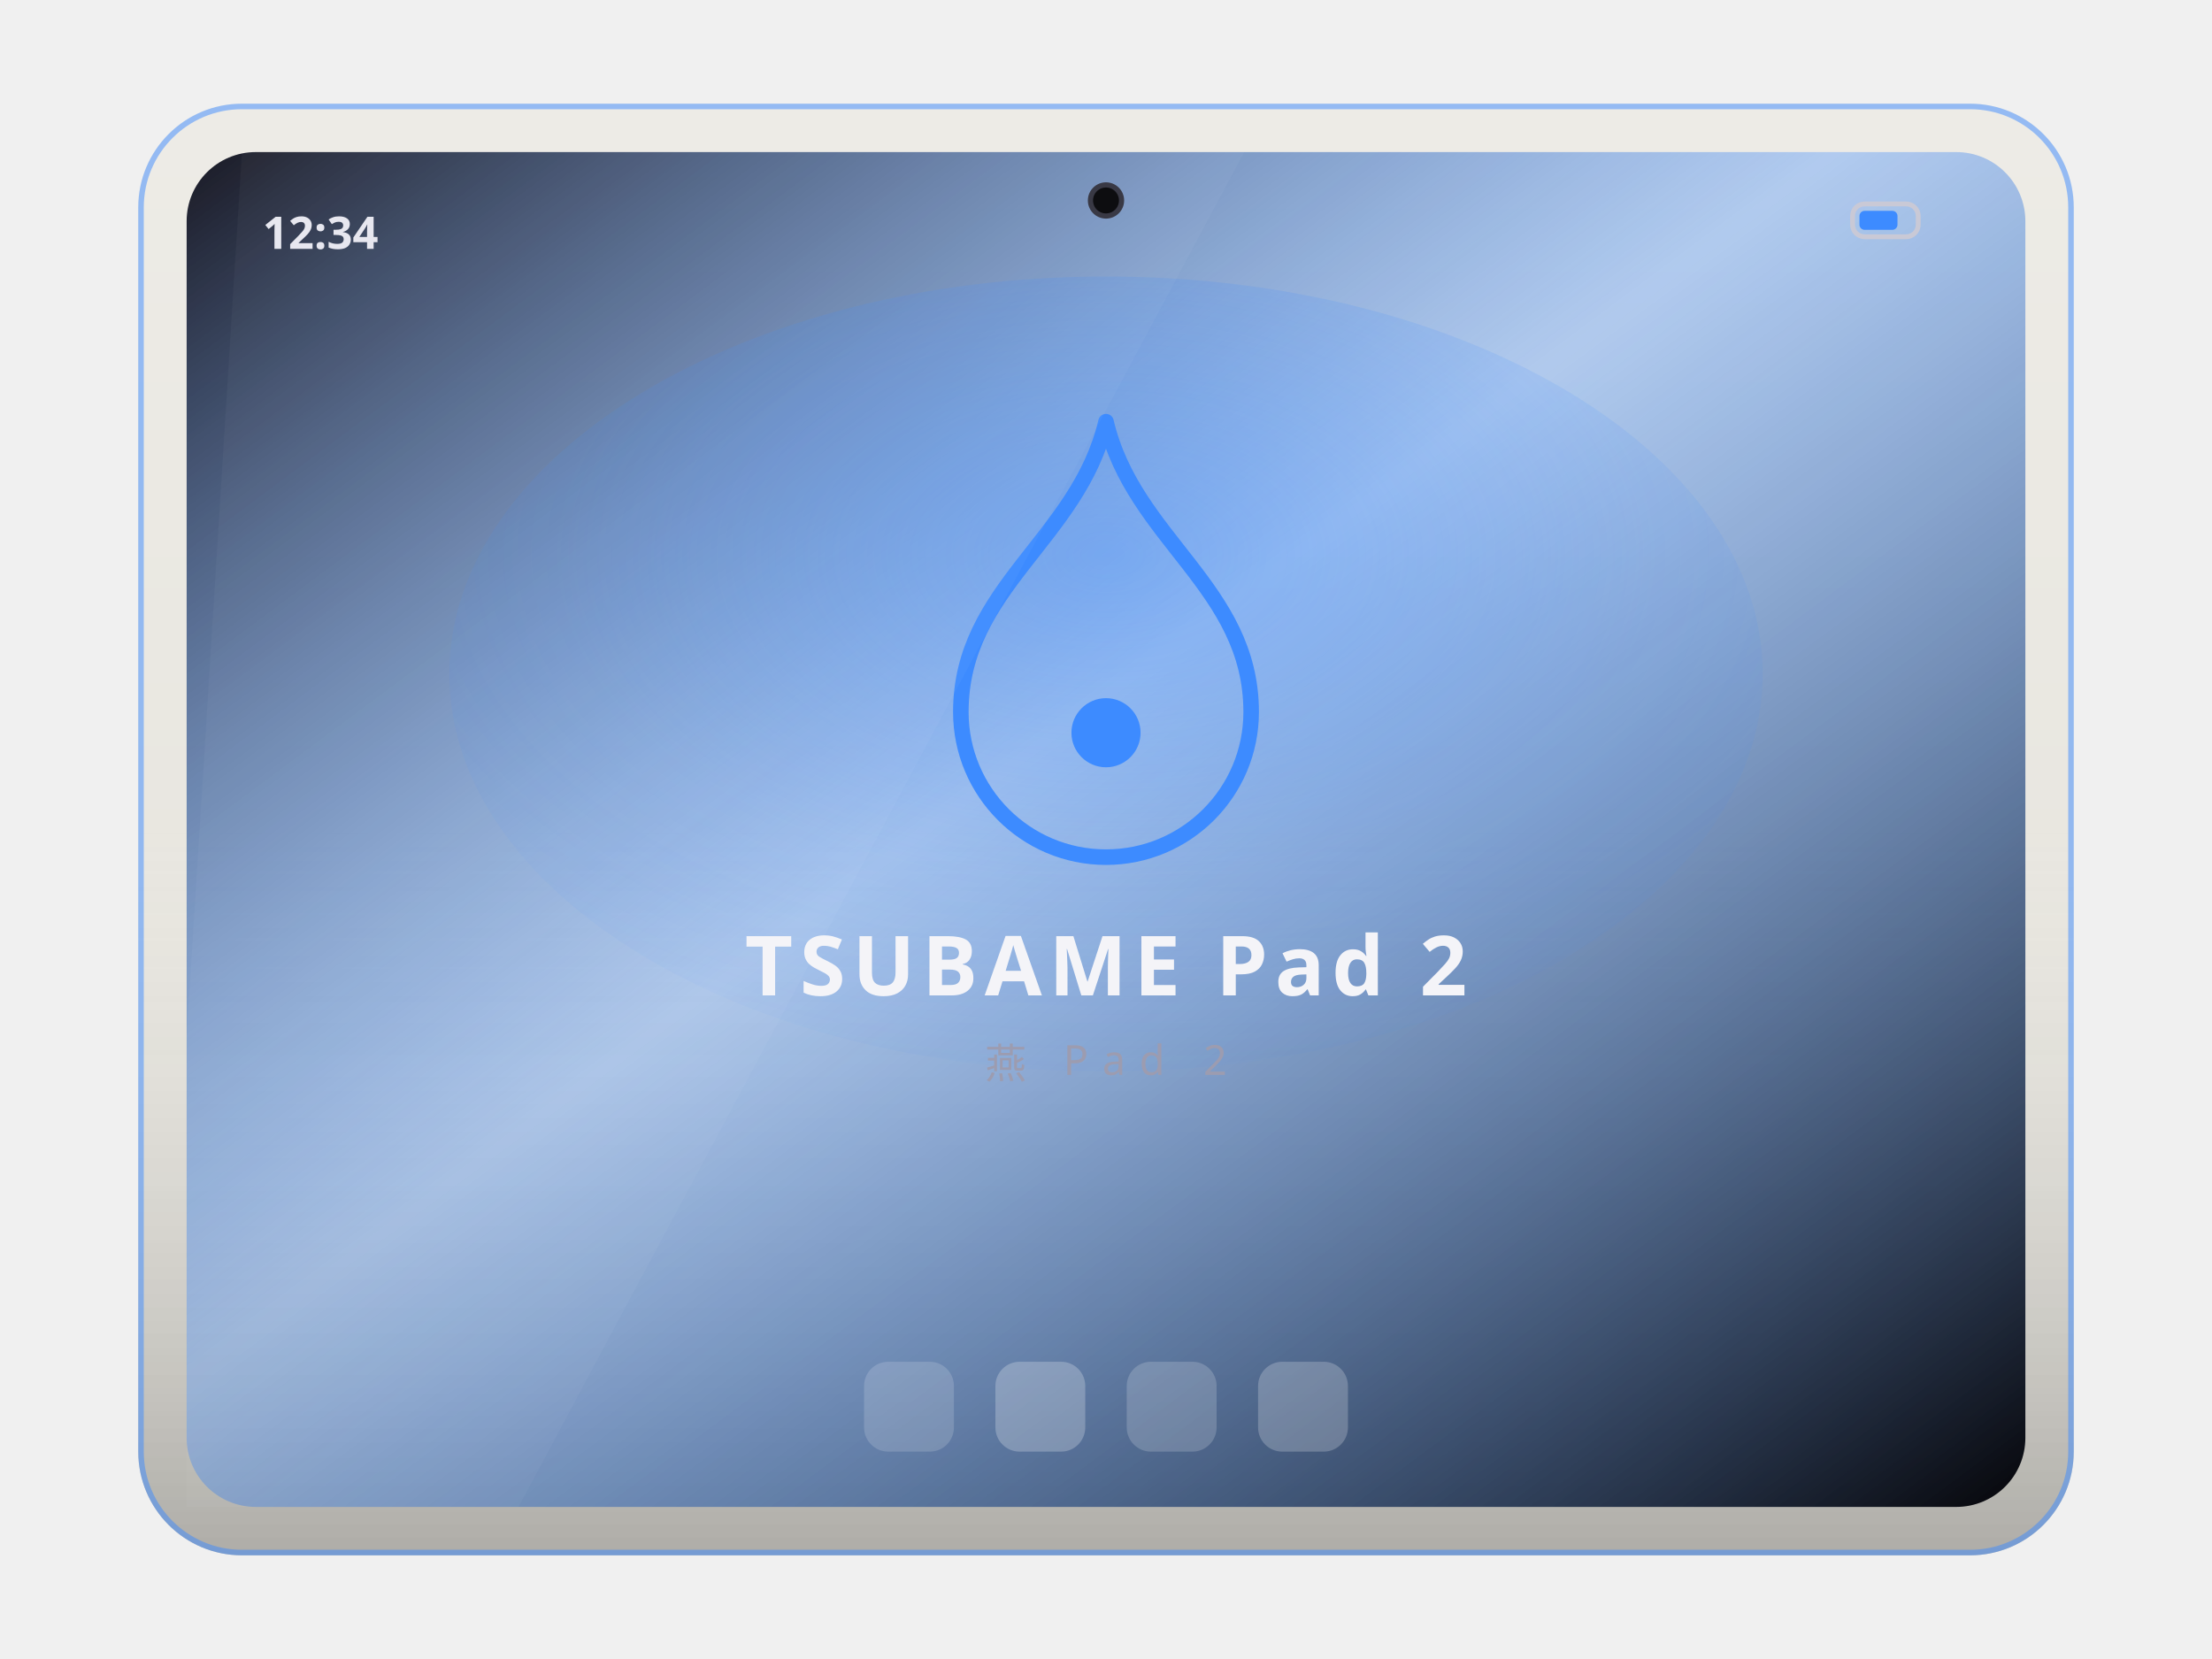
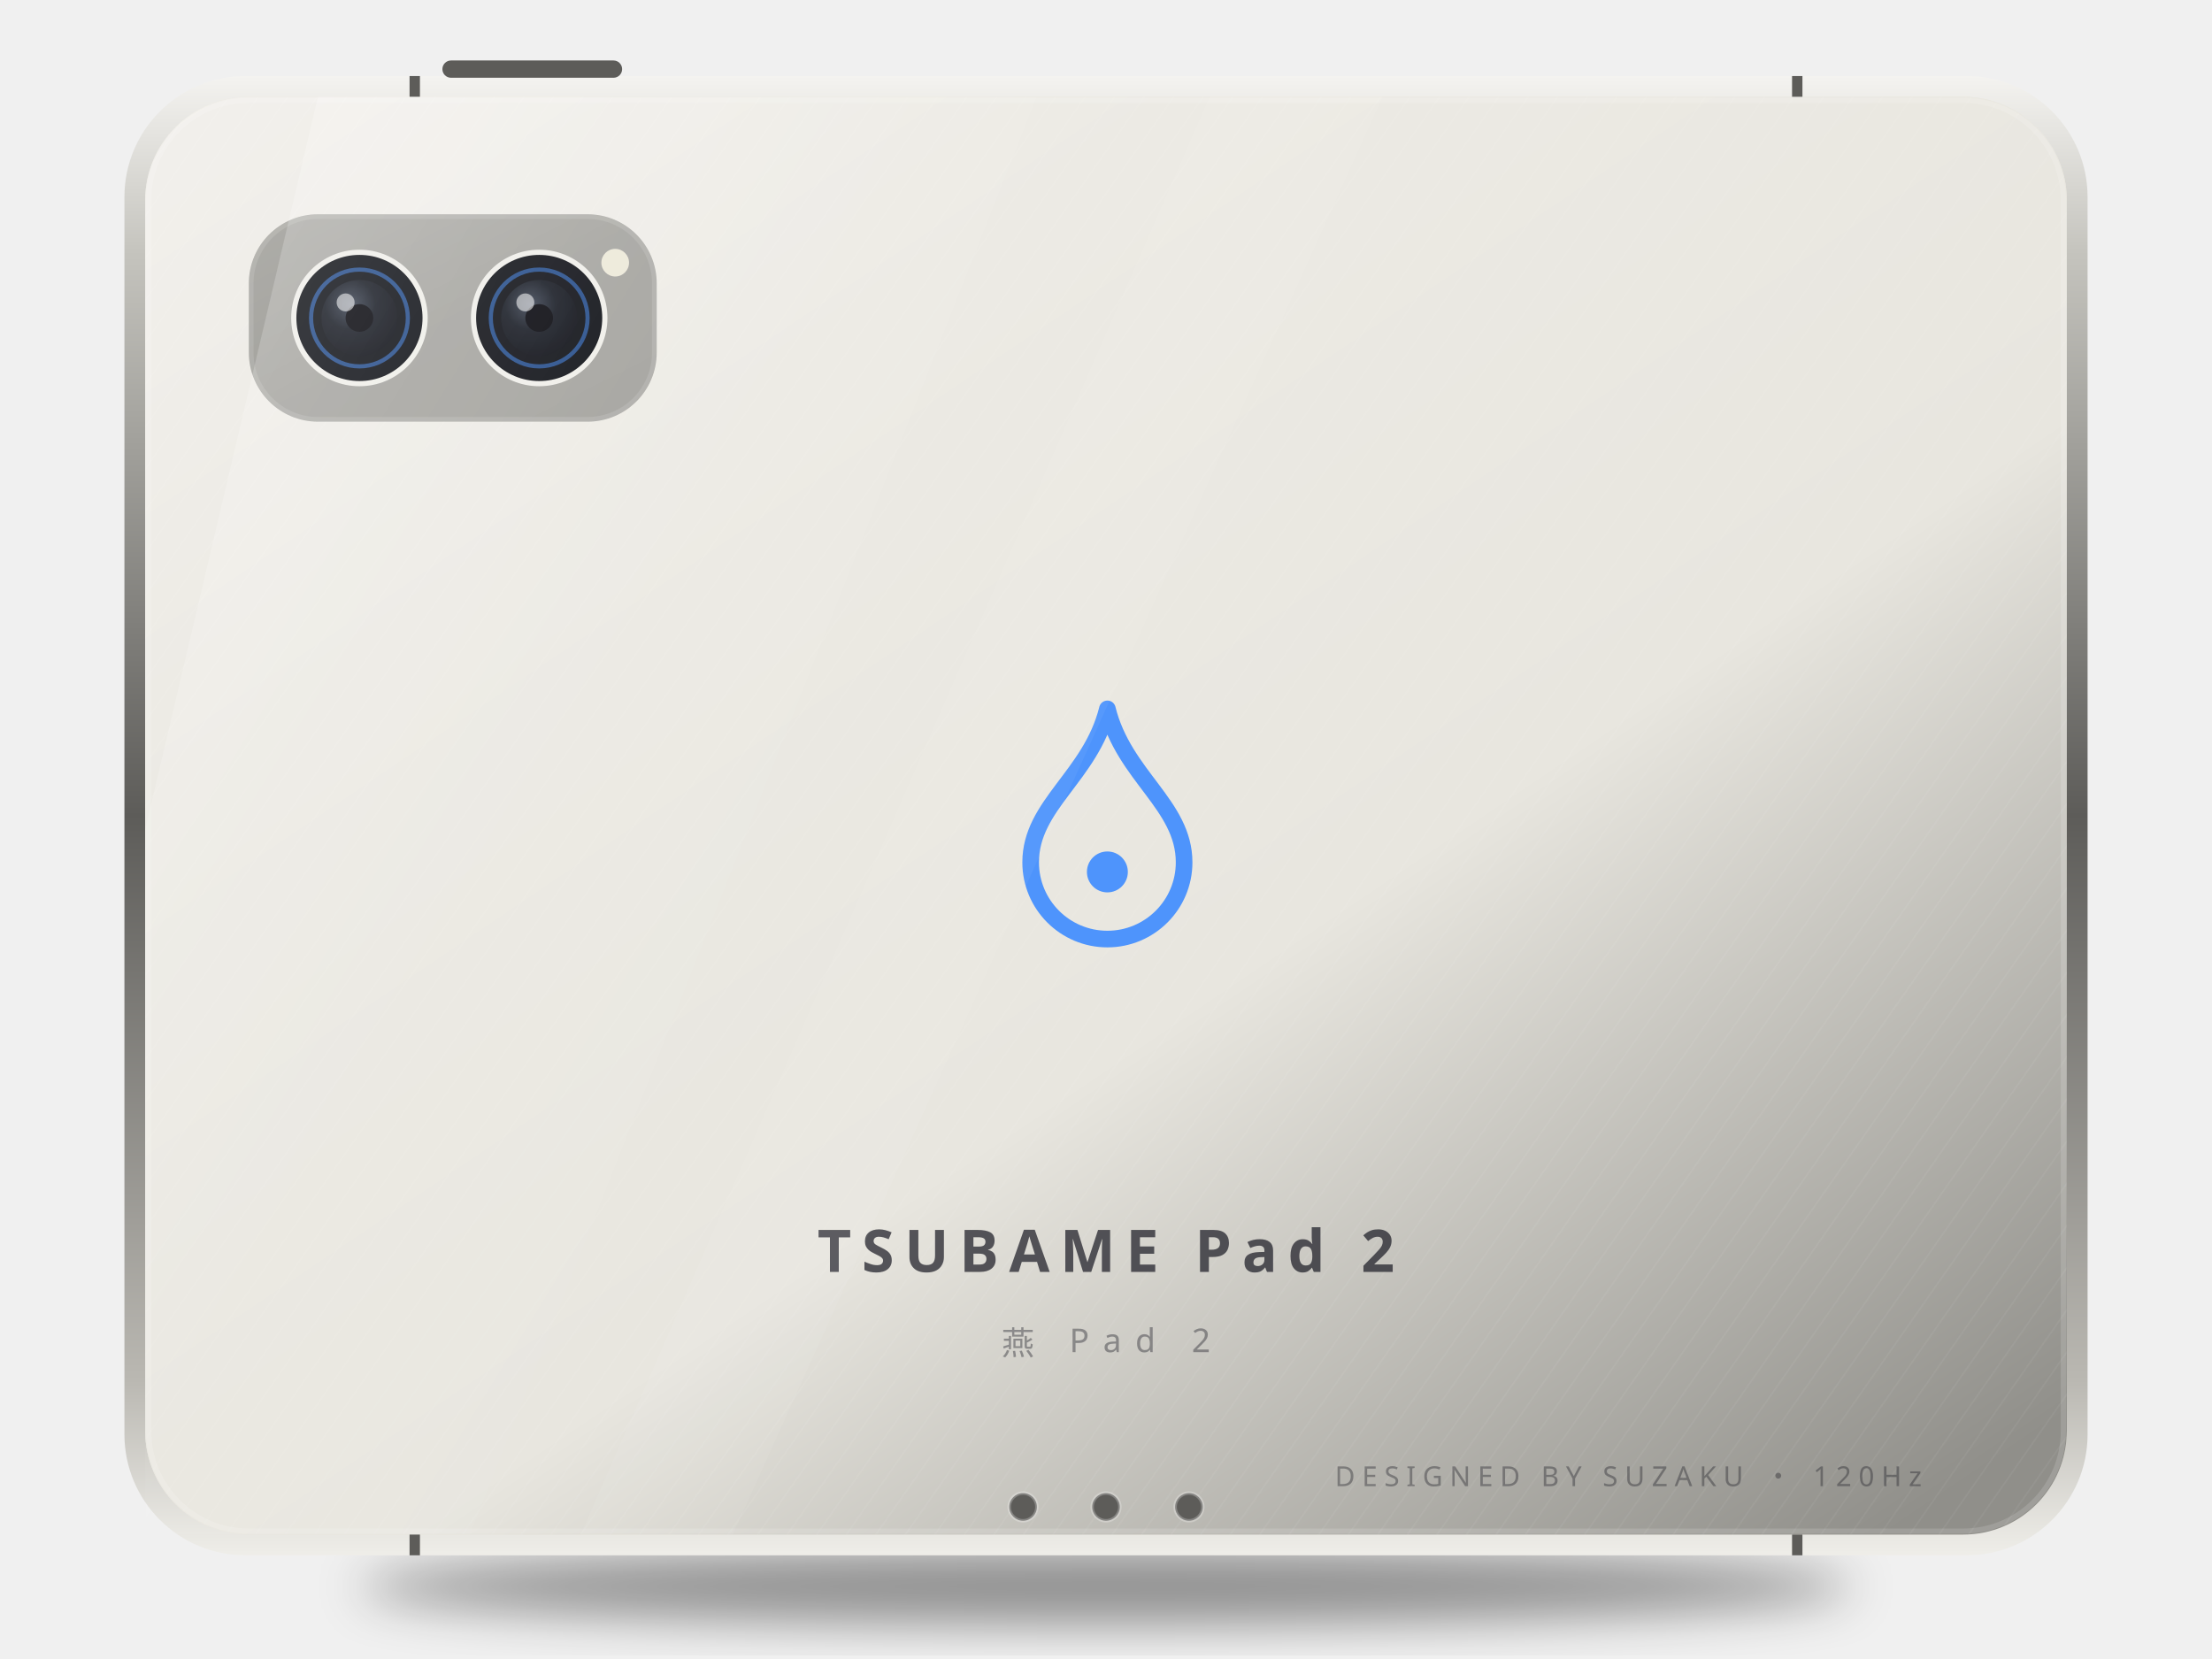
<svg xmlns="http://www.w3.org/2000/svg" viewBox="0 0 640 480" role="img" aria-label="TSUBAME Pad 2">
  <defs>
-     <linearGradient id="scrtpad20" x1="0" y1="0" x2="1" y2="1">
-       <stop offset="0" stop-color="#1b1b26" />
-       <stop offset="0.45" stop-color="#3d8bff" stop-opacity="0.34" />
-       <stop offset="1" stop-color="#07070b" />
+     <linearGradient id="bodytpad20" x1="0" y1="0" x2="0.9" y2="1">
+       <stop offset="0" stop-color="#f2f0ec" />
+       <stop offset="0.28" stop-color="#eceae4" />
+       <stop offset="0.62" stop-color="#e8e6df" />
+       <stop offset="1" stop-color="#908f8a" />
    </linearGradient>
-     <radialGradient id="flaretpad20" cx="0.5" cy="0.35" r="0.75">
-       <stop offset="0" stop-color="#3d8bff" stop-opacity="0.42" />
-       <stop offset="0.55" stop-color="#3d8bff" stop-opacity="0.12" />
-       <stop offset="1" stop-color="#3d8bff" stop-opacity="0" />
+     <linearGradient id="frametpad20" x1="0" y1="0" x2="0" y2="1">
+       <stop offset="0" stop-color="#f5f4f1" />
+       <stop offset="0.12" stop-color="#c5c4be" />
+       <stop offset="0.5" stop-color="#5d5c59" />
+       <stop offset="0.88" stop-color="#bab8b2" />
+       <stop offset="1" stop-color="#f0efea" />
+     </linearGradient>
+     <radialGradient id="lenstpad20" cx="0.38" cy="0.32" r="0.95">
+       <stop offset="0" stop-color="#3c4454" />
+       <stop offset="0.35" stop-color="#141821" />
+       <stop offset="1" stop-color="#04040a" />
    </radialGradient>
-     <linearGradient id="metaltpad20" x1="0" y1="0" x2="0" y2="1">
-       <stop offset="0" stop-color="#ffffff" stop-opacity="0.22" />
-       <stop offset="0.5" stop-color="#ffffff" stop-opacity="0.04" />
-       <stop offset="1" stop-color="#000000" stop-opacity="0.25" />
+     <linearGradient id="sheentpad20" x1="0" y1="0" x2="1" y2="1">
+       <stop offset="0" stop-color="#ffffff" stop-opacity="0.26" />
+       <stop offset="0.5" stop-color="#ffffff" stop-opacity="0.03" />
+       <stop offset="1" stop-color="#ffffff" stop-opacity="0" />
    </linearGradient>
+     <pattern id="textpad20" width="7" height="7" patternUnits="userSpaceOnUse" patternTransform="rotate(35)">
+       <path d="M0 0 V7" stroke="#ffffff" stroke-opacity="0.045" stroke-width="1" />
+     </pattern>
+     <filter id="softtpad20" x="-40%" y="-40%" width="180%" height="180%">
+       <feGaussianBlur stdDeviation="7" />
+     </filter>
  </defs>
-   <rect x="40" y="30" width="560" height="420" rx="30" fill="#e8e6df" />
-   <rect x="40" y="30" width="560" height="420" rx="30" fill="url(#metaltpad20)" />
-   <rect x="40.8" y="30.8" width="558.4" height="418.4" rx="29.2" fill="none" stroke="#3d8bff" stroke-opacity="0.5" stroke-width="1.6" />
-   <rect x="54" y="44" width="532" height="392" rx="20" fill="url(#scrtpad20)" />
-   <ellipse cx="320" cy="195" rx="190" ry="115" fill="url(#flaretpad20)" />
-   <circle cx="320" cy="58" r="4.5" fill="#050508" stroke="#33333f" stroke-width="1.5" />
-   <text x="76" y="72" font-family="'Noto Sans JP',sans-serif" font-size="13" font-weight="700" fill="#e6e6ee">12:34</text>
-   <rect x="536" y="59" width="19" height="9.5" rx="3.5" fill="none" stroke="#c9c9d6" stroke-width="1.4" />
-   <rect x="538" y="61" width="11" height="5.5" rx="1.5" fill="#3d8bff" />
-   <path d="M320 122 c-8 34 -42 48 -42 84 a42 42 0 0 0 84 0 c0 -36 -34 -50 -42 -84z" fill="none" stroke="#3d8bff" stroke-width="4.5" stroke-linejoin="round" />
-   <circle cx="320" cy="212" r="10" fill="#3d8bff" />
-   <text x="320" y="288" font-family="'Noto Sans JP',sans-serif" font-size="24" font-weight="800" fill="#f4f4f8" text-anchor="middle" letter-spacing="2">TSUBAME Pad 2</text>
-   <text x="320" y="312" font-family="'Noto Sans JP',sans-serif" font-size="12" fill="#9c9cb0" text-anchor="middle" letter-spacing="4">燕 Pad 2</text>
-   <rect x="250 " y="394" width="26" height="26" rx="7" fill="#ffffff" opacity="0.16" />
-   <rect x="288 " y="394" width="26" height="26" rx="7" fill="#ffffff" opacity="0.24" />
-   <rect x="326 " y="394" width="26" height="26" rx="7" fill="#ffffff" opacity="0.18" />
-   <rect x="364 " y="394" width="26" height="26" rx="7" fill="#ffffff" opacity="0.22" />
-   <path d="M70 44 L360 44 L150 436 L54 436 L54 300 Z" fill="#ffffff" opacity="0.035" />
+   <ellipse cx="320" cy="459" rx="216" ry="11" fill="#000000" opacity="0.4" filter="url(#softtpad20)" />
+   <rect x="36" y="22" width="568" height="428" rx="35" fill="url(#frametpad20)" />
+   <rect x="42" y="28" width="556" height="416" rx="30" fill="#e8e6df" />
+   <rect x="42" y="28" width="556" height="416" rx="30" fill="url(#bodytpad20)" />
+   <rect x="42" y="28" width="556" height="416" rx="30" fill="url(#textpad20)" />
+   <rect x="43" y="29" width="554" height="414" rx="29" fill="none" stroke="#ffffff" stroke-opacity="0.14" stroke-width="1.5" />
+   <path d="M120 22 v6 M520 22 v6 M120 444 v6 M520 444 v6" stroke="#5d5c59" stroke-width="3" />
+   <rect x="72" y="62" width="118" height="60" rx="20" fill="#a2a19c" />
+   <rect x="72" y="62" width="118" height="60" rx="20" fill="url(#sheentpad20)" opacity="0.5" />
+   <rect x="72.7" y="62.7" width="116.6" height="58.6" rx="19.3" fill="none" stroke="#ffffff" stroke-opacity="0.12" stroke-width="1.3" />
+   <circle cx="178" cy="76" r="4" fill="#f4efdf" opacity="0.9" />
+   <circle cx="104" cy="92" r="19" fill="#0b0d13" stroke="#efeee9" stroke-width="1.5" />
+   <circle cx="104" cy="92" r="14" fill="none" stroke="#3d8bff" stroke-opacity="0.5" stroke-width="1.2" />
+   <circle cx="104" cy="92" r="11" fill="url(#lenstpad20)" />
+   <circle cx="104" cy="92" r="4" fill="#04040a" />
+   <circle cx="100" cy="87.5" r="2.6" fill="#ffffff" opacity="0.55" />
+   <circle cx="156" cy="92" r="19" fill="#0b0d13" stroke="#efeee9" stroke-width="1.5" />
+   <circle cx="156" cy="92" r="14" fill="none" stroke="#3d8bff" stroke-opacity="0.5" stroke-width="1.2" />
+   <circle cx="156" cy="92" r="11" fill="url(#lenstpad20)" />
+   <circle cx="156" cy="92" r="4" fill="#04040a" />
+   <circle cx="152" cy="87.5" r="2.6" fill="#ffffff" opacity="0.55" />
+   <g transform="translate(276 194) scale(1.85)" opacity="0.9">
+     <path d="M24 6 C21.4 16.5 12 21 12 30 a12 12 0 0 0 24 0 C36 21 26.6 16.5 24 6 Z" fill="none" stroke="#3d8bff" stroke-width="2.6" stroke-linejoin="round" />
+     <circle cx="24" cy="31.5" r="3.2" fill="#3d8bff" />
+   </g>
+   <circle cx="296" cy="436" r="4" fill="#5d5c59" stroke="#ffffff" stroke-opacity="0.25" stroke-width="1" />
+   <circle cx="320" cy="436" r="4" fill="#5d5c59" stroke="#ffffff" stroke-opacity="0.25" stroke-width="1" />
+   <circle cx="344" cy="436" r="4" fill="#5d5c59" stroke="#ffffff" stroke-opacity="0.25" stroke-width="1" />
+   <text x="320" y="368" font-family="'Noto Sans JP',sans-serif" font-size="17" font-weight="800" fill="#1c1c26" opacity="0.72" text-anchor="middle" letter-spacing="3">TSUBAME Pad 2</text>
+   <text x="320" y="392" font-family="'Noto Sans JP',sans-serif" font-size="9.5" fill="#1c1c26" opacity="0.4" text-anchor="middle" letter-spacing="4">燕 Pad 2</text>
+   <text x="556" y="430" font-family="'Noto Sans JP',sans-serif" font-size="8" fill="#1c1c26" opacity="0.38" text-anchor="end" letter-spacing="2">DESIGNED BY SUZAKU ・ 120Hz</text>
+   <path d="M92 28 L300 28 L136 444 L42 444 L42 240 Z" fill="url(#sheentpad20)" />
+   <path d="M350 28 L400 28 L212 444 L168 444 Z" fill="#ffffff" opacity="0.05" />
+   <rect x="128" y="17.5" width="52" height="5" rx="2.5" fill="#5d5c59" />
</svg>
